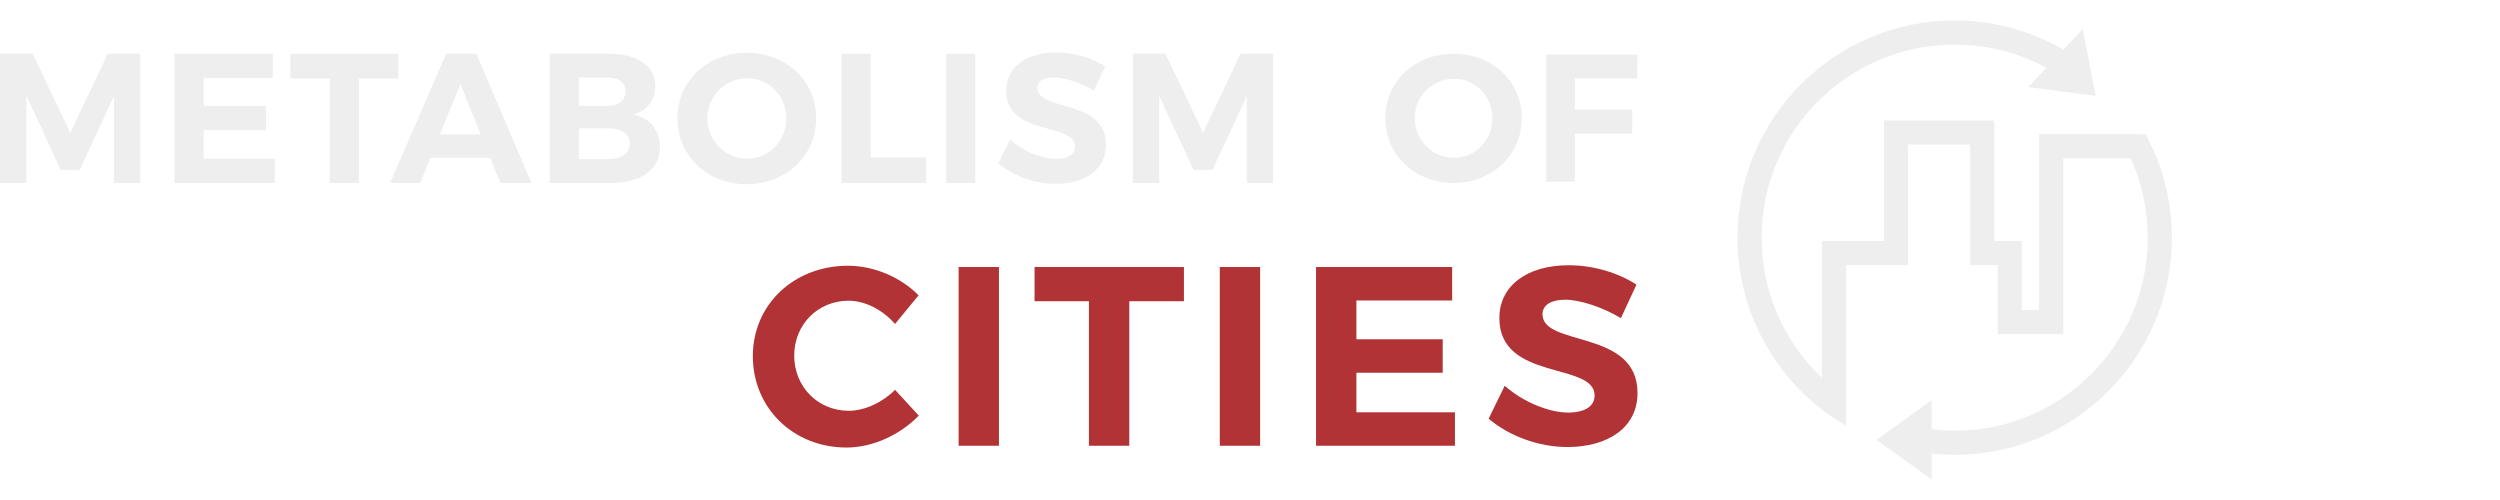
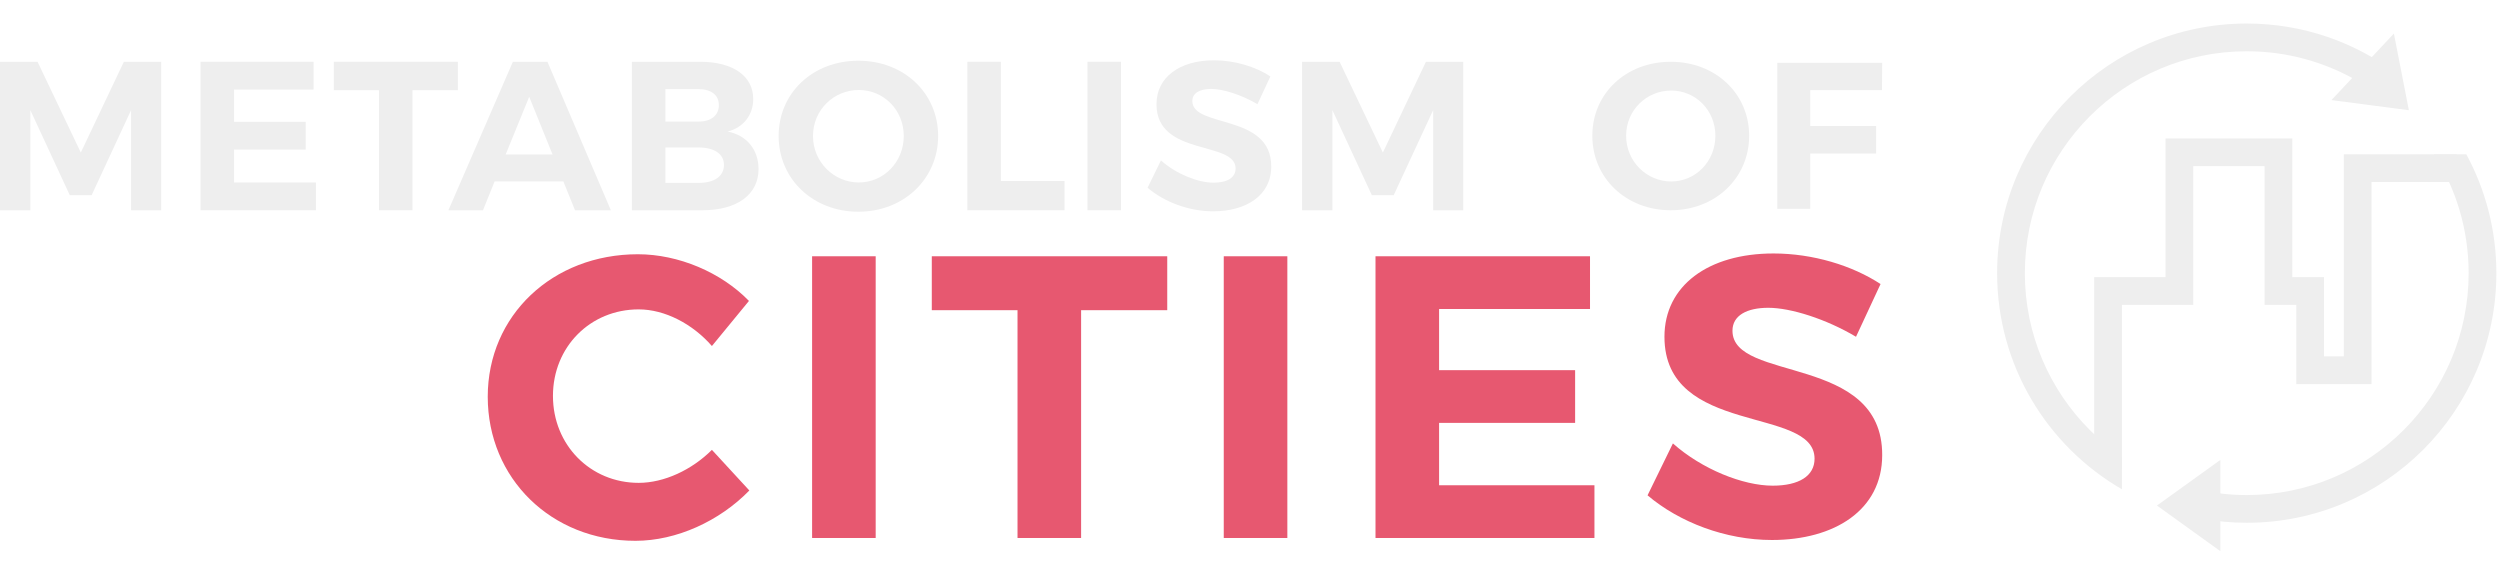
- <svg xmlns="http://www.w3.org/2000/svg" version="1.1" id="svg2" xml:space="preserve" width="500" height="100" viewBox="0 0 500 100">
+ <svg xmlns="http://www.w3.org/2000/svg" version="1.1" id="svg2" xml:space="preserve" width="435" height="100" viewBox="0 0 435 100">
  <defs id="defs6" />
  <g id="g10" transform="matrix(1.333333,0,0,-1.333333,-244.3797,98.38189)">
    <path id="path14" style="fill:#eeeeee;fill-opacity:1;fill-rule:nonzero;stroke:none;stroke-width:0.063" d="m 456.578,12.544 v 25.078 l 9.308,0.002 v 18.097 h 16.545 V 37.622 h 4.137 V 27.282 h 2.585 v 26.37 h 14.737 v -5.04e-4 -3.619 h -11.118 V 23.661 h -9.824 v 10.341 h -4.136 V 52.102 H 469.505 V 34.003 h -9.307 V 12.544 h -3.62 v 0" />
    <path id="path16" style="fill:#eeeeee;fill-opacity:1;fill-rule:nonzero;stroke:none;stroke-width:0.063" d="m 447.529,38.139 c 9.3e-4,8.002 3.239,15.229 8.481,20.476 5.246,5.242 12.473,8.479 20.475,8.481 5.293,-9.2e-4 10.242,-1.425 14.507,-3.9 l 5.144,0.921 c -5.463,4.138 -12.269,6.597 -19.651,6.598 -17.992,-6.25e-4 -32.575,-14.584 -32.576,-32.575 6.2e-4,-12.057 6.554,-22.573 16.288,-28.206 v 4.265 c -1.502,1.024 -2.905,2.184 -4.188,3.466 -5.243,5.245 -8.48,12.473 -8.481,20.475 z m 57.608,15.512 h -4.206 c 2.853,-4.485 4.51,-9.798 4.511,-15.512 -6.2e-4,-8.002 -3.239,-15.229 -8.482,-20.475 -5.246,-5.243 -12.473,-8.48 -20.475,-8.482 -2.039,9.183e-4 -4.027,0.214 -5.946,0.614 V 6.116 c 1.929,-0.356 3.914,-0.552 5.946,-0.552 17.992,9.183e-4 32.575,14.583 32.576,32.575 -6.3e-4,5.616 -1.422,10.9 -3.924,15.512" />
    <path id="path18" style="fill:#eeeeee;fill-opacity:1;fill-rule:nonzero;stroke:none;stroke-width:0.063" d="M 473.039,7.813 V 1.858 l -4.137,2.978 -4.137,2.977 4.137,2.977 4.137,2.978 V 7.813" />
    <path id="path20" style="fill:#eeeeee;fill-opacity:1;fill-rule:nonzero;stroke:none;stroke-width:0.063" d="m 491.611,65.066 4.077,4.341 0.977,-5.002 0.977,-5.003 -5.054,0.662 -5.053,0.661 4.077,4.34" />
    <path id="path22" style="fill:#eeeeee;fill-opacity:1;fill-rule:nonzero;stroke:none;stroke-width:0.1" d="m 200.391,46.349 v 13.065 l -5.148,-11.1 h -2.851 l -5.149,11.1 v -13.065 h -3.958 v 19.376 h 4.9 l 5.646,-11.847 5.619,11.847 h 4.871 v -19.376 h -3.93" />
    <path id="path24" style="fill:#eeeeee;fill-opacity:1;fill-rule:nonzero;stroke:none;stroke-width:0.1" d="m 213.827,62.099 v -4.208 h 9.355 v -3.626 h -9.355 v -4.29 h 10.684 v -3.626 h -15.058 v 19.376 h 14.753 v -3.626 h -10.379" />
    <path id="path26" style="fill:#eeeeee;fill-opacity:1;fill-rule:nonzero;stroke:none;stroke-width:0.1" d="m 237.115,62.016 v -15.667 h -4.373 v 15.667 h -5.896 v 3.709 h 16.193 v -3.709 h -5.924" />
    <path id="path28" style="fill:#eeeeee;fill-opacity:1;fill-rule:nonzero;stroke:none;stroke-width:0.1" d="m 252.346,61.157 -3.072,-7.529 h 6.117 z m -4.512,-11.044 -1.521,-3.765 h -4.512 l 8.414,19.376 h 4.512 l 8.276,-19.376 h -4.679 l -1.521,3.765 h -8.969" />
    <path id="path30" style="fill:#eeeeee;fill-opacity:1;fill-rule:nonzero;stroke:none;stroke-width:0.1" d="m 270.121,49.919 h 4.319 c 2.076,0 3.321,0.859 3.321,2.354 0,1.411 -1.245,2.27 -3.321,2.27 h -4.319 z m 0,8 h 4.319 c 1.632,0 2.657,0.803 2.657,2.158 0,1.329 -1.025,2.076 -2.657,2.076 h -4.319 z m 4.539,7.806 c 4.264,0 6.92,-1.855 6.92,-4.845 0,-2.104 -1.272,-3.737 -3.348,-4.262 2.491,-0.471 4.041,-2.354 4.041,-4.899 0,-3.322 -2.796,-5.37 -7.308,-5.37 h -9.217 v 19.376 h 8.912" />
    <path id="path32" style="fill:#eeeeee;fill-opacity:1;fill-rule:nonzero;stroke:none;stroke-width:0.1" d="m 289.38,56.036 c 0,-3.404 2.74,-6.061 5.979,-6.061 3.239,0 5.868,2.657 5.868,6.061 0,3.405 -2.629,6.007 -5.868,6.007 -3.267,0 -5.979,-2.602 -5.979,-6.007 z m 16.331,0 c 0,-5.591 -4.484,-9.88 -10.408,-9.88 -5.923,0 -10.406,4.263 -10.406,9.88 0,5.646 4.483,9.827 10.406,9.827 5.924,0 10.408,-4.207 10.408,-9.827" />
    <path id="path34" style="fill:#eeeeee;fill-opacity:1;fill-rule:nonzero;stroke:none;stroke-width:0.1" d="m 322.202,50.168 v -3.82 h -12.676 v 19.376 h 4.373 v -15.557 h 8.303" />
    <path id="path36" style="fill:#eeeeee;fill-opacity:1;fill-rule:nonzero;stroke:none;stroke-width:0.1" d="m 325.201,46.349 v 19.376 h 4.373 v -19.376 h -4.373" />
    <path id="path38" style="fill:#eeeeee;fill-opacity:1;fill-rule:nonzero;stroke:none;stroke-width:0.1" d="m 349.071,63.815 -1.69,-3.626 c -2.048,1.218 -4.483,1.993 -6.033,1.993 -1.467,0 -2.464,-0.526 -2.464,-1.578 0,-3.57 10.324,-1.578 10.297,-8.553 0,-3.792 -3.294,-5.841 -7.585,-5.841 -3.183,0 -6.365,1.218 -8.553,3.072 l 1.744,3.571 c 1.993,-1.772 4.817,-2.906 6.866,-2.906 1.798,0 2.877,0.664 2.877,1.854 0,3.654 -10.324,1.523 -10.324,8.387 0,3.516 3.017,5.729 7.501,5.729 2.713,0 5.426,-0.83 7.364,-2.104" />
    <path id="path40" style="fill:#eeeeee;fill-opacity:1;fill-rule:nonzero;stroke:none;stroke-width:0.1" d="m 370.311,46.349 v 13.065 l -5.149,-11.1 h -2.851 l -5.149,11.1 v -13.065 h -3.957 v 19.376 h 4.899 l 5.646,-11.847 5.619,11.847 h 4.871 v -19.376 h -3.929" />
    <path id="path42" style="fill:#eeeeee;fill-opacity:1;fill-rule:nonzero;stroke:none;stroke-width:0.071" d="m 395.494,56.064 c 0,-3.347 2.694,-5.959 5.878,-5.959 3.184,0 5.77,2.612 5.77,5.959 0,3.347 -2.586,5.905 -5.77,5.905 -3.211,0 -5.878,-2.558 -5.878,-5.905 z m 16.056,0 c 0,-5.497 -4.408,-9.716 -10.232,-9.716 -5.824,0 -10.233,4.191 -10.233,9.716 0,5.551 4.409,9.66 10.233,9.66 5.824,0 10.232,-4.136 10.232,-9.66" />
    <path id="path44" style="fill:#eeeeee;fill-opacity:1;fill-rule:nonzero;stroke:none;stroke-width:0.071" d="M 419.521,62.023 V 57.344 h 8.6 v -3.593 h -8.6 v -7.211 h -4.3 v 19.049 h 13.688 l -0.027,-3.565 h -9.361" />
-     <path id="path46" style="fill:#b13335;fill-opacity:1;fill-rule:nonzero;stroke:none;stroke-width:0.1" d="m 321.068,29.483 -3.525,-4.291 c -1.837,2.107 -4.481,3.486 -6.969,3.486 -4.597,0 -8.158,-3.562 -8.158,-8.234 0,-4.672 3.561,-8.273 8.158,-8.273 2.412,0 5.054,1.226 6.969,3.141 l 3.562,-3.867 c -2.834,-2.912 -6.932,-4.789 -10.838,-4.789 -8.005,0 -14.057,5.938 -14.057,13.713 0,7.736 6.166,13.557 14.287,13.557 3.868,0 7.928,-1.723 10.571,-4.441" />
-     <path id="path48" style="fill:#b13335;fill-opacity:1;fill-rule:nonzero;stroke:none;stroke-width:0.1" d="M 327.078,6.924 V 33.733 h 6.05 V 6.924 h -6.05" />
-     <path id="path50" style="fill:#b13335;fill-opacity:1;fill-rule:nonzero;stroke:none;stroke-width:0.1" d="M 352.677,28.602 V 6.924 h -6.051 V 28.602 h -8.158 v 5.131 h 22.406 v -5.131 h -8.197" />
-     <path id="path52" style="fill:#b13335;fill-opacity:1;fill-rule:nonzero;stroke:none;stroke-width:0.1" d="M 366.252,6.924 V 33.733 h 6.052 V 6.924 h -6.052" />
-     <path id="path54" style="fill:#b13335;fill-opacity:1;fill-rule:nonzero;stroke:none;stroke-width:0.1" d="m 386.744,28.715 v -5.82 h 12.945 v -5.018 h -12.945 v -5.936 h 14.784 V 6.924 h -20.835 V 33.733 h 20.414 v -5.018 h -14.363" />
-     <path id="path56" style="fill:#b13335;fill-opacity:1;fill-rule:nonzero;stroke:none;stroke-width:0.1" d="m 428.755,31.09 -2.336,-5.018 c -2.834,1.686 -6.204,2.758 -8.349,2.758 -2.029,0 -3.408,-0.727 -3.408,-2.182 0,-4.941 14.285,-2.184 14.248,-11.836 0,-5.246 -4.559,-8.08 -10.494,-8.08 -4.405,0 -8.81,1.685 -11.835,4.25 l 2.413,4.941 c 2.757,-2.451 6.664,-4.021 9.498,-4.021 2.489,0 3.982,0.92 3.982,2.566 0,5.055 -14.285,2.106 -14.285,11.603 0,4.865 4.175,7.928 10.379,7.928 3.754,0 7.507,-1.149 10.187,-2.91" />
+     <path id="path46" style="fill:#e75870;fill-opacity:1;fill-rule:nonzero;stroke:none;stroke-width:0.137" d="m 281.023,34.515 -4.834,-5.884 c -2.519,2.89 -6.145,4.781 -9.557,4.781 -6.304,0 -11.187,-4.885 -11.187,-11.292 0,-6.407 4.883,-11.346 11.187,-11.346 3.308,0 6.931,1.682 9.557,4.307 l 4.885,-5.303 c -3.886,-3.993 -9.506,-6.567 -14.862,-6.567 -10.978,0 -19.277,8.142 -19.277,18.805 0,10.609 8.456,18.591 19.592,18.591 5.304,0 10.872,-2.362 14.496,-6.091" />
+     <path id="path48" style="fill:#e75870;fill-opacity:1;fill-rule:nonzero;stroke:none;stroke-width:0.137" d="M 289.264,3.579 V 40.343 h 8.297 V 3.579 h -8.297" />
+     <path id="path50" style="fill:#e75870;fill-opacity:1;fill-rule:nonzero;stroke:none;stroke-width:0.137" d="M 324.369,33.307 V 3.579 h -8.298 V 33.307 h -11.187 v 7.036 h 30.726 v -7.036 h -11.241" />
+     <path id="path52" style="fill:#e75870;fill-opacity:1;fill-rule:nonzero;stroke:none;stroke-width:0.137" d="M 342.985,3.579 V 40.343 h 8.299 V 3.579 h -8.299" />
+     <path id="path54" style="fill:#e75870;fill-opacity:1;fill-rule:nonzero;stroke:none;stroke-width:0.137" d="m 371.086,33.462 v -7.982 h 17.752 V 18.6 H 371.086 v -8.14 h 20.274 V 3.579 H 362.788 V 40.343 h 27.994 V 33.462 H 371.086" />
+     <path id="path56" style="fill:#e75870;fill-opacity:1;fill-rule:nonzero;stroke:none;stroke-width:0.137" d="m 428.697,36.719 -3.203,-6.881 c -3.886,2.312 -8.508,3.782 -11.449,3.782 -2.782,0 -4.673,-0.996 -4.673,-2.992 0,-6.776 19.589,-2.994 19.539,-16.231 0,-7.194 -6.252,-11.08 -14.391,-11.08 -6.041,0 -12.081,2.311 -16.23,5.828 l 3.309,6.776 c 3.781,-3.361 9.139,-5.515 13.025,-5.515 3.413,0 5.461,1.261 5.461,3.519 0,6.932 -19.589,2.887 -19.589,15.912 0,6.672 5.725,10.872 14.233,10.872 5.148,0 10.295,-1.575 13.97,-3.991" />
  </g>
</svg>
